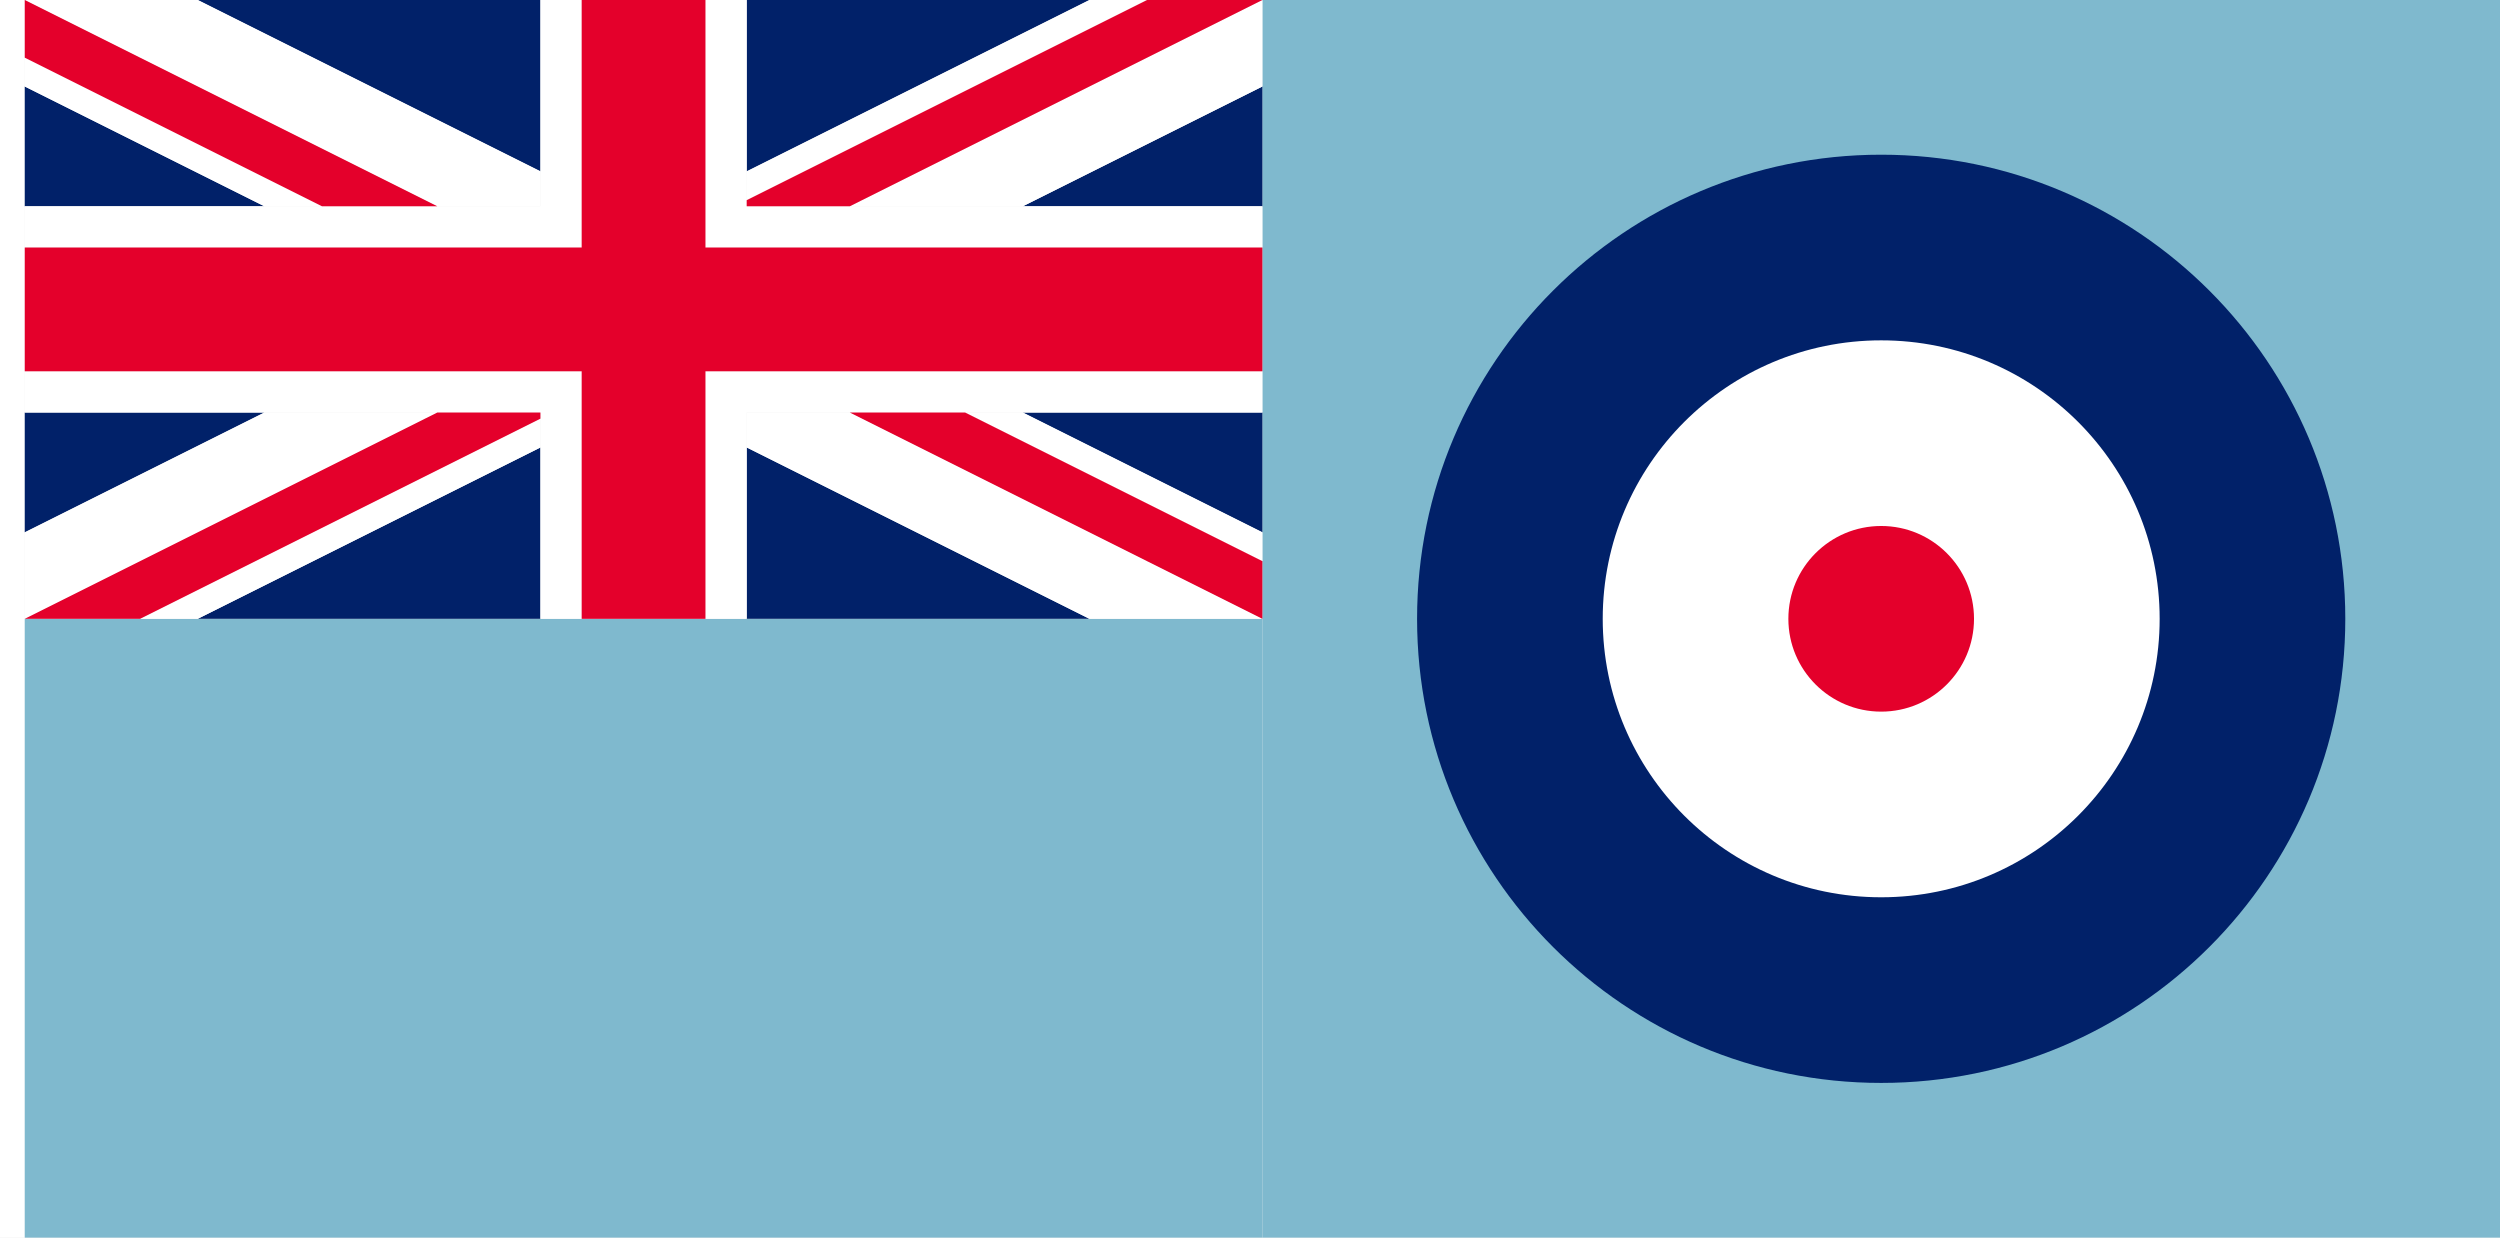
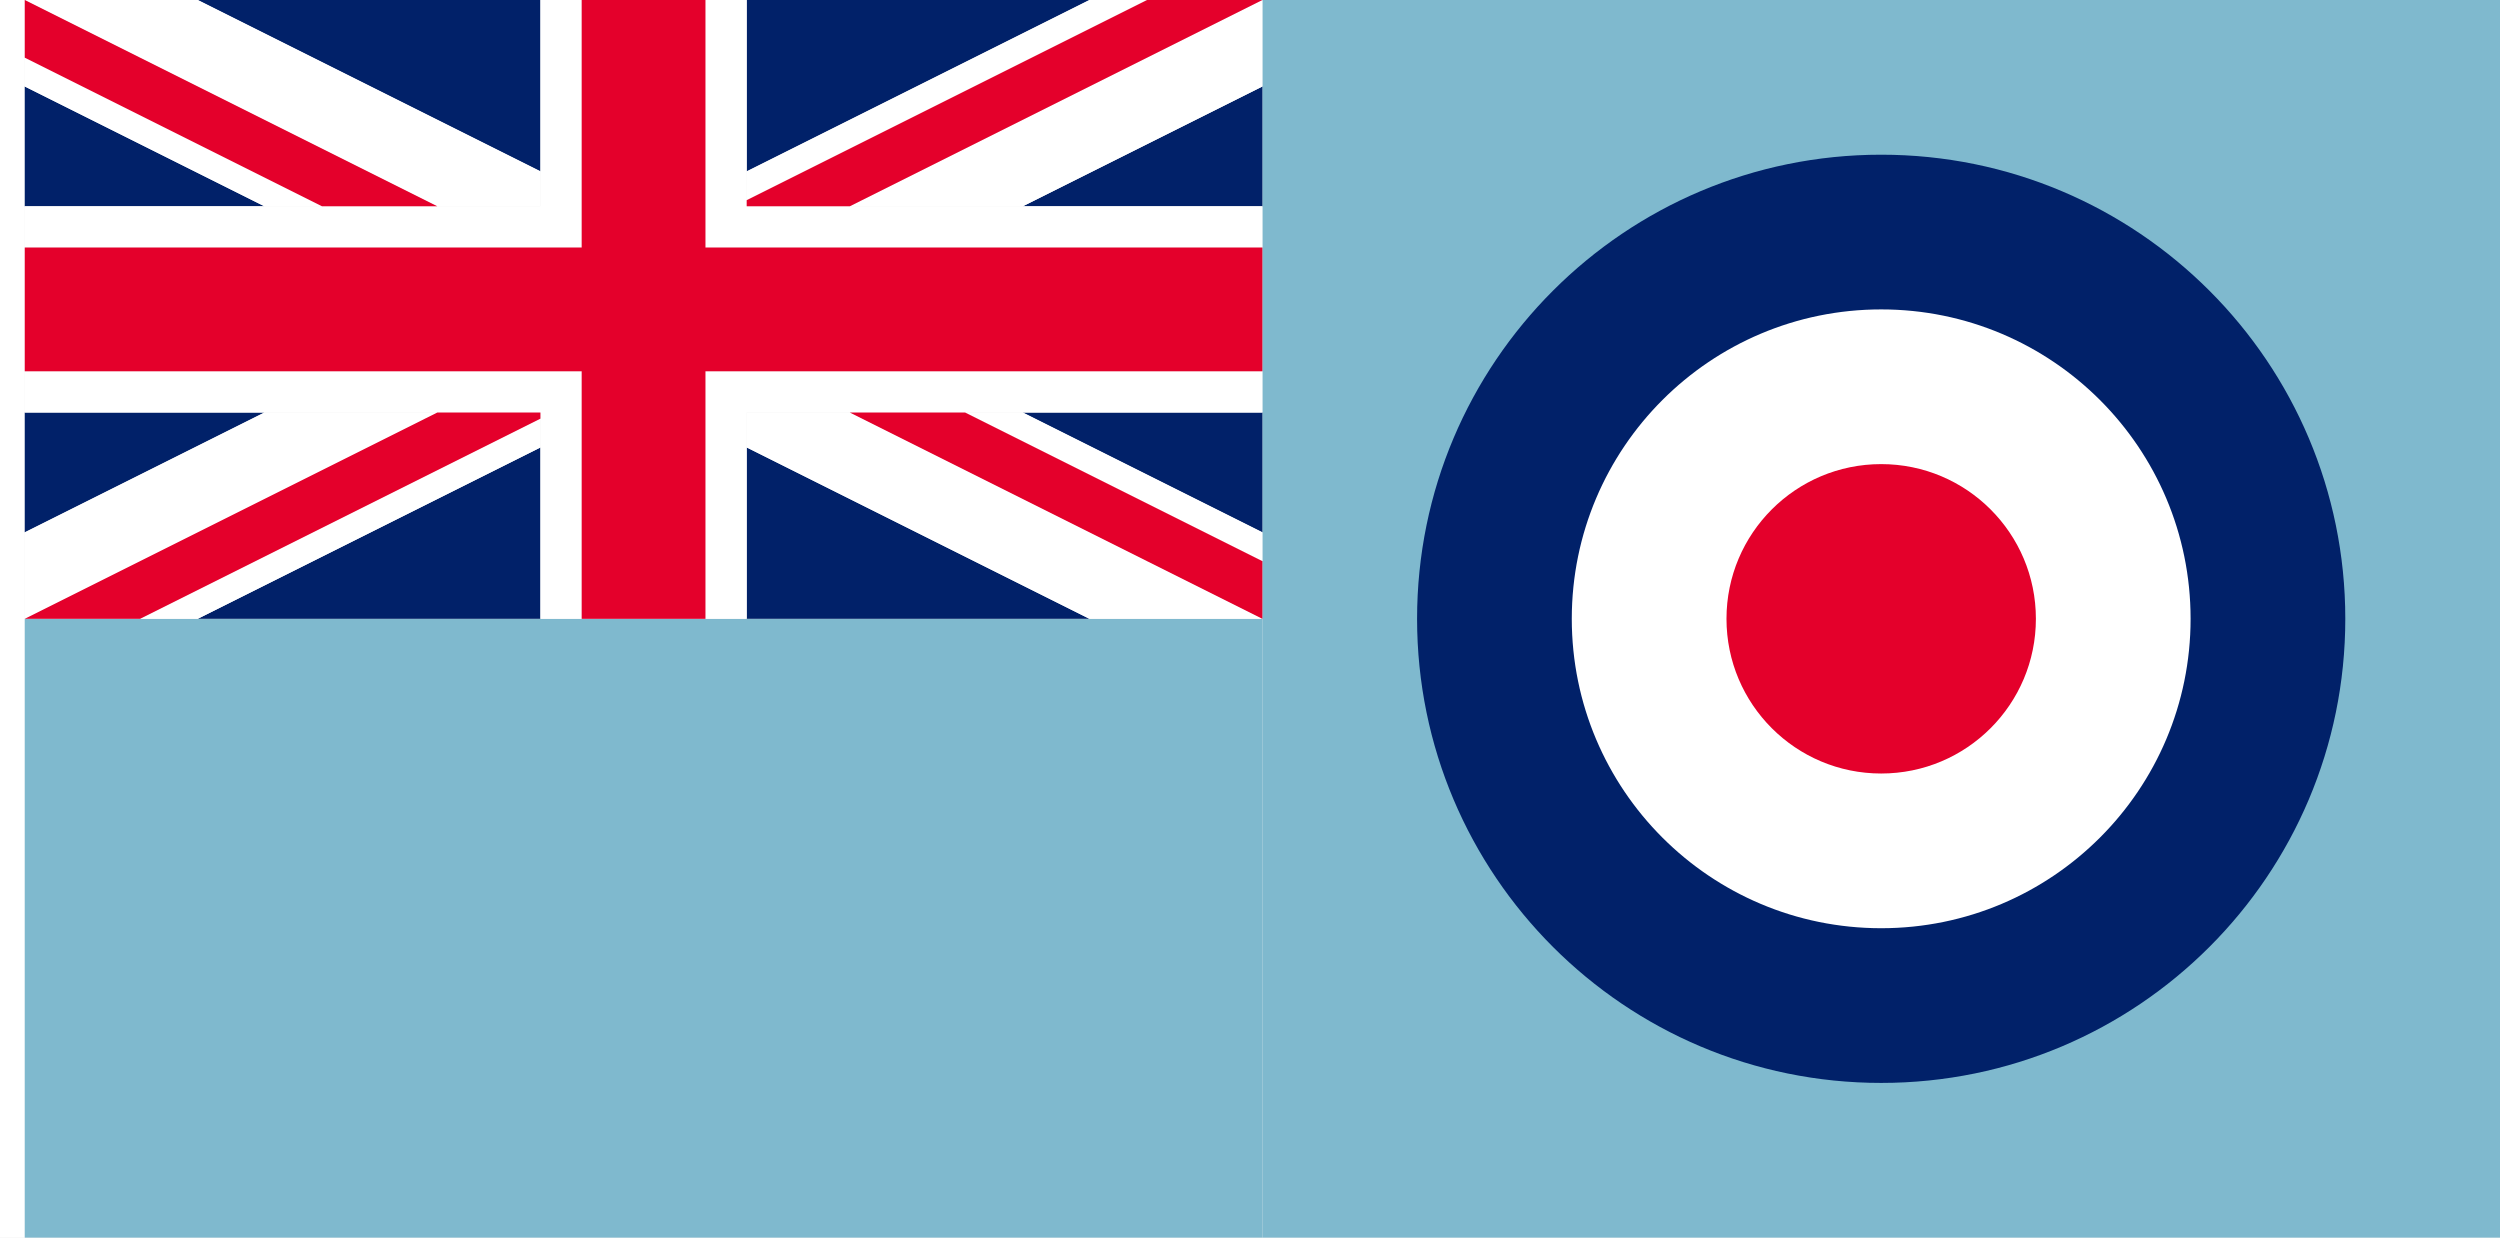
<svg xmlns="http://www.w3.org/2000/svg" width="3636" height="1800" viewBox="0 0 962.025 476.25" version="1.1" id="svg8">
  <defs id="defs2" />
  <g id="layer1" transform="translate(112.3345,-299.2679)">
    <path style="fill:#ffffff;fill-opacity:1;stroke:none;stroke-width:0.512px;stroke-linecap:butt;stroke-linejoin:miter;stroke-opacity:1" d="m -102.81,299.268 h -9.525 v 476.25 h 9.525 z" id="path819" />
    <g id="g863" transform="matrix(0.4999999,0,0,0.4999999,-51.40477,149.6339)">
      <path style="fill:#7fb9ce;fill-opacity:1;stroke:none;stroke-width:0.265;stroke-linecap:butt;stroke-linejoin:miter;stroke-miterlimit:4;stroke-dasharray:none;stroke-opacity:1" d="m 849.691,1251.768 h 952.5 l -10e-5,-952.5 H 849.69 Z" id="path868" />
-       <circle style="fill:#012169;fill-opacity:1;stroke:none;stroke-width:0.992;stroke-linejoin:bevel;stroke-miterlimit:155;paint-order:markers fill stroke" id="path6" cx="1325.941" cy="775.518" r="357.188" />
-       <circle style="fill:#ffffff;stroke:none;stroke-width:0.595;stroke-linejoin:bevel;stroke-miterlimit:155;paint-order:markers fill stroke" id="circle6" cx="1325.941" cy="775.518" r="214.313" />
-       <circle style="fill:#e4002b;fill-opacity:1;stroke:none;stroke-width:0.198;stroke-linejoin:bevel;stroke-miterlimit:155;paint-order:markers fill stroke" id="circle7" cx="-1325.941" cy="-775.518" r="71.438" transform="scale(-1)" />
      <path style="fill:#7fb9ce;fill-opacity:1;stroke:none;stroke-width:0.265;stroke-linecap:butt;stroke-linejoin:miter;stroke-miterlimit:4;stroke-dasharray:none;stroke-opacity:1" d="m 849.691,1251.768 -952.5,0 -10e-5,-476.25 952.5,3e-5 z" id="path1" />
      <path style="fill:#012169;fill-opacity:1;stroke:none;stroke-width:0.265;stroke-linecap:butt;stroke-linejoin:miter;stroke-miterlimit:4;stroke-dasharray:none;stroke-opacity:1" d="m 30.306,299.268 263.759,131.88 10e-6,-131.88 z" id="path857" />
      <path id="path861" d="m -102.81,365.826 v 92.192 H 81.574 Z" style="fill:#012169;fill-opacity:1;stroke:none;stroke-width:0.265;stroke-linecap:butt;stroke-linejoin:miter;stroke-miterlimit:4;stroke-dasharray:none;stroke-opacity:1" />
      <path style="fill:#012169;fill-opacity:1;stroke:none;stroke-width:0.265;stroke-linecap:butt;stroke-linejoin:miter;stroke-miterlimit:4;stroke-dasharray:none;stroke-opacity:1" d="M -102.81,708.96 V 616.768 H 81.574 Z" id="path863" />
      <path style="fill:#012169;fill-opacity:1;stroke:none;stroke-width:0.265;stroke-linecap:butt;stroke-linejoin:miter;stroke-miterlimit:4;stroke-dasharray:none;stroke-opacity:1" d="M 294.065,775.518 H 30.306 L 294.065,643.638 Z" id="path869" />
      <path id="path879" d="M 452.815,775.518 H 716.575 L 452.815,643.638 Z" style="fill:#012169;fill-opacity:1;stroke:none;stroke-width:0.265;stroke-linecap:butt;stroke-linejoin:miter;stroke-miterlimit:4;stroke-dasharray:none;stroke-opacity:1" />
      <path id="path889" d="M 716.574,299.268 452.815,431.147 V 299.268 Z" style="fill:#012169;fill-opacity:1;stroke:none;stroke-width:0.265;stroke-linecap:butt;stroke-linejoin:miter;stroke-miterlimit:4;stroke-dasharray:none;stroke-opacity:1" />
      <path style="fill:#012169;fill-opacity:1;stroke:none;stroke-width:0.265;stroke-linecap:butt;stroke-linejoin:miter;stroke-miterlimit:4;stroke-dasharray:none;stroke-opacity:1" d="m 849.69,365.826 -184.384,92.192 h 184.384 z" id="path891" />
      <path id="path893" d="M 849.69,616.768 V 708.96 L 665.306,616.768 Z" style="fill:#012169;fill-opacity:1;stroke:none;stroke-width:0.265;stroke-linecap:butt;stroke-linejoin:miter;stroke-miterlimit:4;stroke-dasharray:none;stroke-opacity:1" />
      <path style="fill:#ffffff;fill-opacity:1;stroke:none;stroke-width:0.265;stroke-linecap:butt;stroke-linejoin:miter;stroke-miterlimit:4;stroke-dasharray:none;stroke-opacity:1" d="M 214.69,616.768 H 81.574 l -184.384,92.192 v 66.558 z" id="path855" />
      <path id="path847" d="M -102.81,299.268 H 30.306 l 263.759,131.88 10e-6,26.87 h -79.375 z" style="fill:#ffffff;fill-opacity:1;stroke:none;stroke-width:0.265;stroke-linecap:butt;stroke-linejoin:miter;stroke-miterlimit:4;stroke-dasharray:none;stroke-opacity:1" />
      <path style="fill:#ffffff;fill-opacity:1;stroke:none;stroke-width:0.265;stroke-linecap:butt;stroke-linejoin:miter;stroke-miterlimit:4;stroke-dasharray:none;stroke-opacity:1" d="M -102.81,365.826 V 343.64 L 125.946,458.018 H 81.574 Z" id="path859" />
      <path id="path867" d="m -14.066,775.518 44.372,1e-5 263.759,-131.88 v -22.186 z" style="fill:#ffffff;fill-opacity:1;stroke:none;stroke-width:0.265;stroke-linecap:butt;stroke-linejoin:miter;stroke-miterlimit:4;stroke-dasharray:none;stroke-opacity:1" />
      <path style="fill:#ffffff;fill-opacity:1;stroke:none;stroke-width:0.265;stroke-linecap:butt;stroke-linejoin:miter;stroke-miterlimit:4;stroke-dasharray:none;stroke-opacity:1" d="m 849.69,775.518 h -133.116 l -263.759,-131.88 -1e-5,-26.87 h 79.375 z" id="path875" />
      <path id="path883" d="m 849.69,708.96 v 22.186 l -228.756,-114.378 h 44.372 z" style="fill:#ffffff;fill-opacity:1;stroke:none;stroke-width:0.265;stroke-linecap:butt;stroke-linejoin:miter;stroke-miterlimit:4;stroke-dasharray:none;stroke-opacity:1" />
      <path id="path885" d="m 532.19,458.018 h 133.116 l 184.384,-92.192 v -66.558 z" style="fill:#ffffff;fill-opacity:1;stroke:none;stroke-width:0.265;stroke-linecap:butt;stroke-linejoin:miter;stroke-miterlimit:4;stroke-dasharray:none;stroke-opacity:1" />
      <path style="fill:#ffffff;fill-opacity:1;stroke:none;stroke-width:0.265;stroke-linecap:butt;stroke-linejoin:miter;stroke-miterlimit:4;stroke-dasharray:none;stroke-opacity:1" d="m 760.946,299.268 -44.372,-1e-5 -263.759,131.88 v 22.186 z" id="path887" />
      <path id="path833" d="m 849.69,489.768 v -31.75 H 452.815 v -158.75 h -31.75 v 190.5 z" style="fill:#ffffff;fill-opacity:1;stroke:none;stroke-width:0.265;stroke-linecap:butt;stroke-linejoin:miter;stroke-miterlimit:4;stroke-dasharray:none;stroke-opacity:1" />
      <path style="fill:#ffffff;fill-opacity:1;stroke:none;stroke-width:0.265;stroke-linecap:butt;stroke-linejoin:miter;stroke-miterlimit:4;stroke-dasharray:none;stroke-opacity:1" d="m -102.81,585.018 v 31.75 h 396.875 v 158.75 h 31.75 v -190.5 z" id="path865" />
      <path id="path871" d="m 849.69,585.018 v 31.75 H 452.815 v 158.75 h -31.75 v -190.5 z" style="fill:#ffffff;fill-opacity:1;stroke:none;stroke-width:0.265;stroke-linecap:butt;stroke-linejoin:miter;stroke-miterlimit:4;stroke-dasharray:none;stroke-opacity:1" />
      <path style="fill:#ffffff;fill-opacity:1;stroke:none;stroke-width:0.265;stroke-linecap:butt;stroke-linejoin:miter;stroke-miterlimit:4;stroke-dasharray:none;stroke-opacity:1" d="m -102.81,489.768 v -31.75 h 396.875 v -158.75 h 31.75 v 190.5 z" id="path873" />
      <path id="path851" d="m 214.69,616.768 h 79.375 v 4.684 l -308.131,154.066 -88.744,1e-5 z" style="fill:#e4002b;fill-opacity:1;stroke:none;stroke-width:0.265;stroke-linecap:butt;stroke-linejoin:miter;stroke-miterlimit:4;stroke-dasharray:none;stroke-opacity:1" />
      <path id="path849" d="m -102.81,299.268 317.5,158.75 H 125.946 L -102.81,343.64 Z" style="fill:#e4002b;fill-opacity:1;stroke:none;stroke-width:0.265;stroke-linecap:butt;stroke-linejoin:miter;stroke-miterlimit:4;stroke-dasharray:none;stroke-opacity:1" />
      <path style="fill:#e4002b;fill-opacity:1;stroke:none;stroke-width:0.265;stroke-linecap:butt;stroke-linejoin:miter;stroke-miterlimit:4;stroke-dasharray:none;stroke-opacity:1" d="m 532.19,458.018 h -79.375 v -4.684 l 308.131,-154.066 88.744,-1e-5 z" id="path877" />
      <path style="fill:#e4002b;fill-opacity:1;stroke:none;stroke-width:0.265;stroke-linecap:butt;stroke-linejoin:miter;stroke-miterlimit:4;stroke-dasharray:none;stroke-opacity:1" d="m 849.69,775.518 -317.5,-158.75 h 88.744 l 228.756,114.378 z" id="path881" />
      <path id="path899" d="M 849.69,489.768 H 421.065 v -190.5 h -95.25 v 190.5 h -428.625 v 95.25 h 428.625 v 190.5 h 95.25 v -190.5 h 428.625 z" style="fill:#e4002b;fill-opacity:1;stroke:none;stroke-width:0.265;stroke-linecap:butt;stroke-linejoin:miter;stroke-miterlimit:4;stroke-dasharray:none;stroke-opacity:1" />
+       <circle style="fill:#012169;fill-opacity:1;stroke:none;stroke-width:0.992;stroke-linejoin:bevel;stroke-miterlimit:155;paint-order:markers fill stroke" id="circle2" cx="-1325.941" cy="-775.518" r="357.188" transform="scale(-1)" />
+       <circle style="fill:#ffffff;stroke:none;stroke-width:0.661;stroke-linejoin:bevel;stroke-miterlimit:155;paint-order:markers fill stroke" id="circle3" cx="-1325.941" cy="-775.518" r="238.125" transform="scale(-1)" />
+       <circle style="fill:#e4002b;fill-opacity:1;stroke:none;stroke-width:0.331;stroke-linejoin:bevel;stroke-miterlimit:155;paint-order:markers fill stroke" id="circle1" cx="-1325.941" cy="-775.518" r="119.063" transform="scale(-1)" />
    </g>
  </g>
</svg>
